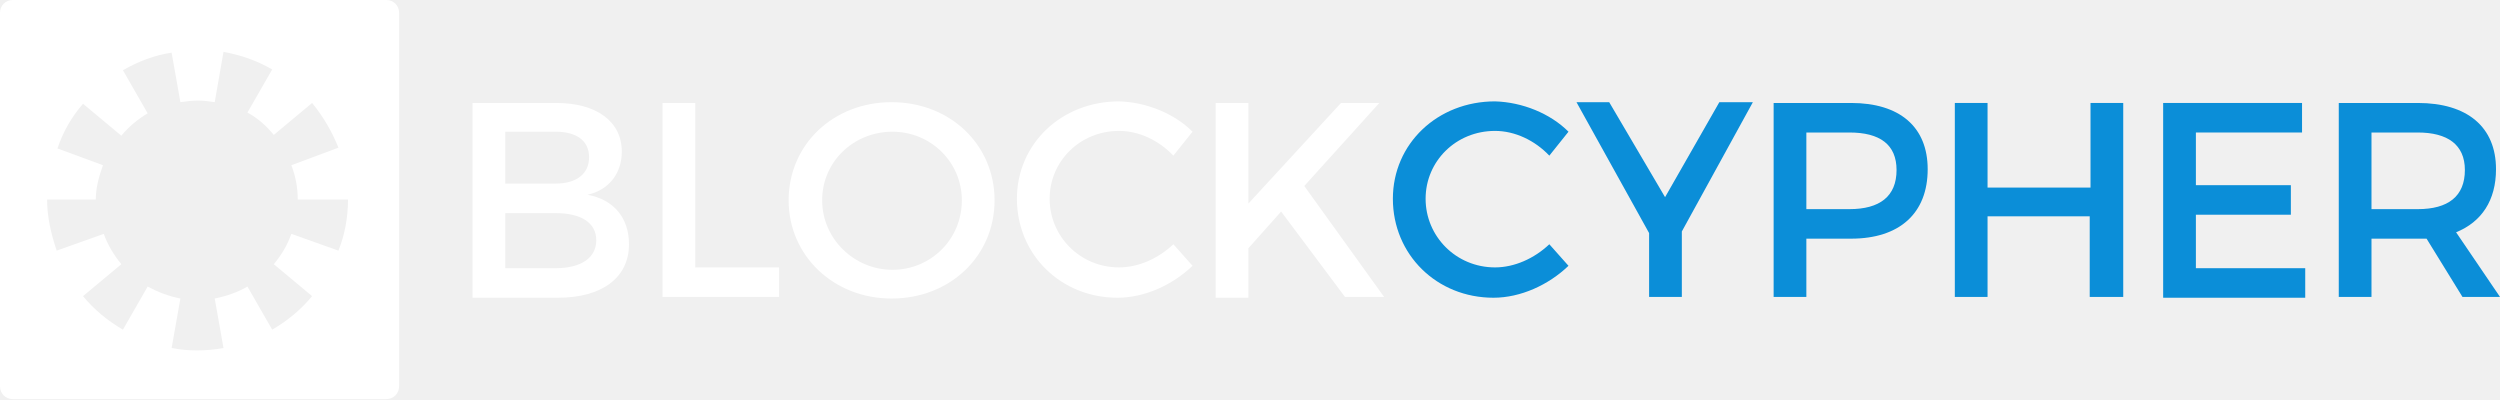
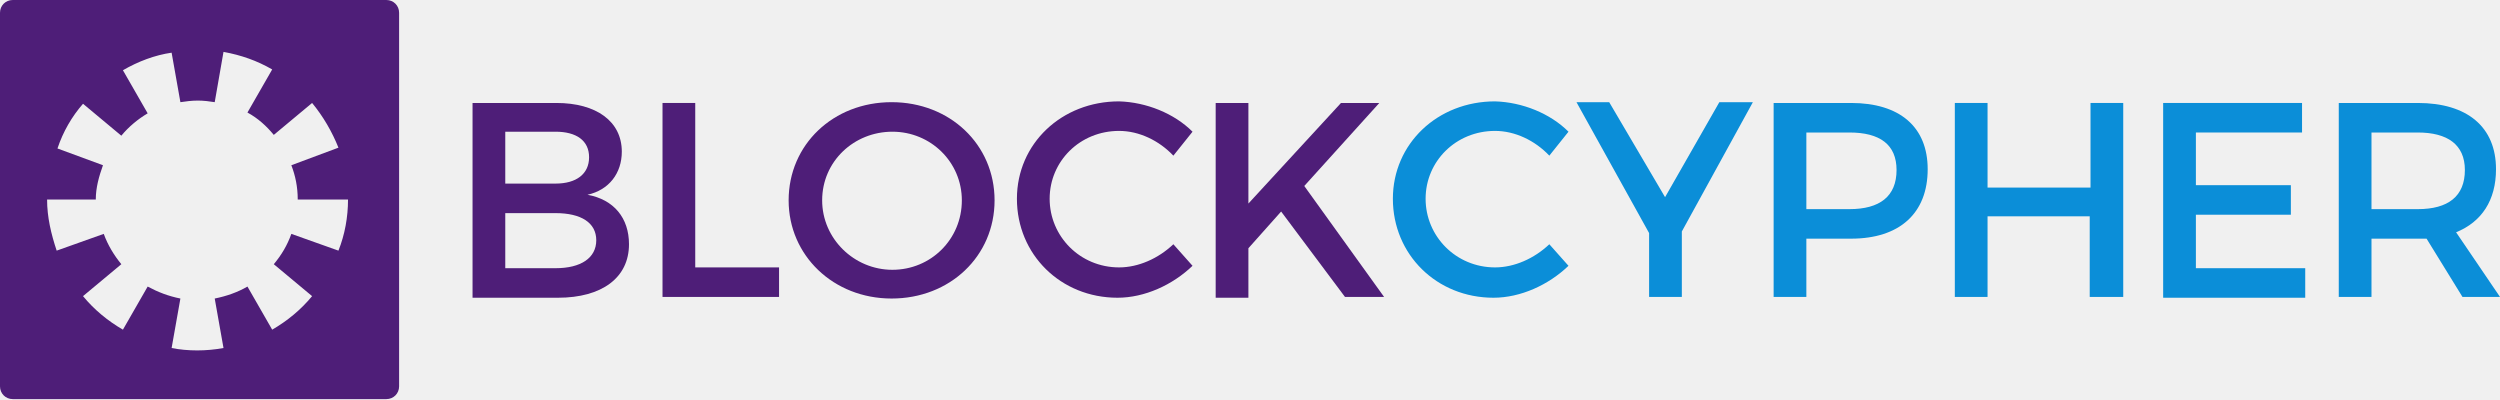
- <svg xmlns="http://www.w3.org/2000/svg" enable-background="new 180 197.9 313.2 50" version="1.1" viewBox="180 197.9 313.2 50" xml:space="preserve">
+ <svg xmlns="http://www.w3.org/2000/svg" version="1.1" id="Layer_1" x="0px" y="0px" viewBox="0 0 313.2 50" style="enable-background:new 0 0 313.2 50;" xml:space="preserve">
  <style type="text/css">
- 	.block{fill:#FFFFFF;}
- 	.cypher{fill:#0b8ed8;}
+ 	.st0{fill:#4E1E78;}
+ 	.st1{fill:#0B8ED8;}
</style>
-   <path class="block" d="m230 199.5c0-0.9-0.7-1.6-1.6-1.6h-46.8c-0.9 0-1.6 0.7-1.6 1.6v46.8c0 0.9 0.7 1.6 1.6 1.6h46.8c0.9 0 1.6-0.7 1.6-1.6v-46.8zm-7.6 29.8l-5.9-2.1c-0.5 1.4-1.2 2.6-2.2 3.8l4.8 4c-1.4 1.7-3.1 3.1-5 4.2l-3.1-5.4c-1.2 0.7-2.6 1.2-4.1 1.5l1.1 6.2c-1.1 0.2-2.2 0.3-3.3 0.3s-2.2-0.1-3.2-0.3l1.1-6.2c-1.5-0.3-2.8-0.8-4.1-1.5l-3.1 5.4c-1.9-1.1-3.6-2.5-5-4.2l4.8-4c-0.9-1.1-1.7-2.4-2.2-3.8l-5.9 2.1c-0.7-2.1-1.2-4.2-1.2-6.4h6.1c0-1.5 0.4-2.9 0.9-4.3l-5.7-2.1c0.7-2.1 1.8-4 3.2-5.6l4.8 4c0.9-1.1 2.1-2.1 3.3-2.8l-3.1-5.4c1.9-1.1 4-1.9 6.1-2.2l1.1 6.2c0.7-0.1 1.4-0.2 2.2-0.2 0.7 0 1.5 0.1 2.1 0.2l1.1-6.3c2.2 0.4 4.2 1.1 6.1 2.2l-3.1 5.4c1.3 0.7 2.4 1.7 3.3 2.8l4.8-4c1.4 1.7 2.5 3.6 3.3 5.6l-5.9 2.2c0.5 1.3 0.8 2.7 0.8 4.3h6.3c0 2.2-0.4 4.4-1.2 6.4z" />
-   <path class="block" d="m249.7 210.8c5 0 8.2 2.3 8.2 6.1 0 2.7-1.6 4.8-4.3 5.4 3.3 0.6 5.2 2.9 5.2 6.2 0 4.2-3.4 6.7-8.9 6.7h-10.7v-24.4h10.5zm-6.4 10.1h6.3c2.6 0 4.2-1.2 4.2-3.3s-1.6-3.2-4.2-3.2h-6.3v6.5zm0 10.6h6.3c3.2 0 5.1-1.3 5.1-3.5s-1.9-3.4-5.1-3.4h-6.3v6.9z" />
-   <path class="block" d="m277.6 231.4v3.7h-14.6v-24.3h4.1v20.6h10.5z" />
-   <path class="block" d="m304.6 223c0 7-5.6 12.3-12.9 12.3s-12.9-5.4-12.9-12.3c0-7 5.6-12.3 12.9-12.3s12.9 5.3 12.9 12.3zm-21.6 0c0 4.8 4 8.7 8.8 8.7s8.7-3.8 8.7-8.7c0-4.8-3.9-8.6-8.7-8.6s-8.8 3.7-8.8 8.6z" />
-   <path class="block" d="m329.4 214.4l-2.4 3c-1.8-1.9-4.3-3.1-6.8-3.1-4.9 0-8.7 3.8-8.7 8.5s3.8 8.6 8.7 8.6c2.4 0 4.9-1.1 6.8-2.9l2.4 2.7c-2.5 2.4-6 4-9.4 4-7.1 0-12.6-5.4-12.6-12.4 0-6.9 5.6-12.2 12.8-12.2 3.4 0.1 6.9 1.5 9.2 3.8z" />
-   <path class="block" d="m340.5 224.4l-4.1 4.6v6.2h-4.1v-24.4h4.1v12.6l11.6-12.6h4.8l-9.4 10.4 10 13.9h-4.9l-8-10.7z" />
-   <path class="cypher" d="m376.5 214.4l-2.4 3c-1.8-1.9-4.3-3.1-6.8-3.1-4.9 0-8.7 3.8-8.7 8.5s3.8 8.6 8.7 8.6c2.4 0 4.9-1.1 6.8-2.9l2.4 2.7c-2.5 2.4-6 4-9.4 4-7.1 0-12.6-5.4-12.6-12.4 0-6.9 5.6-12.2 12.8-12.2 3.4 0.1 6.9 1.5 9.2 3.8z" />
-   <path class="cypher" d="m390.7 235.1h-4.1v-8l-9.1-16.4h4.1l7 11.9 6.8-11.9h4.2l-8.9 16.2v8.2z" />
-   <path class="cypher" d="m411.9 210.8c6.1 0 9.6 3 9.6 8.3 0 5.5-3.5 8.7-9.6 8.7h-5.6v7.3h-4.1v-24.3h9.7zm-5.6 13.3h5.4c3.8 0 5.9-1.6 5.9-4.9 0-3.2-2.1-4.7-5.9-4.7h-5.4v9.6z" />
-   <path class="cypher" d="M441.8,235.1V225H429v10.1h-4.1v-24.3h4.1v10.6h12.9v-10.6h4.1v24.3H441.8z" />
-   <path class="cypher" d="m455.1 214.5v6.6h11.9v3.7h-11.9v6.7h13.7v3.7h-17.8v-24.4h17.4v3.7h-13.3z" />
-   <path class="cypher" d="m484 227.8h-1.1-5.8v7.3h-4.1v-24.3h9.9c6.2 0 9.8 3 9.8 8.3 0 3.9-1.8 6.6-5 7.9l5.5 8.1h-4.7l-4.5-7.3zm-1.1-3.7c3.8 0 5.9-1.6 5.9-4.9 0-3.2-2.2-4.7-5.9-4.7h-5.8v9.6h5.8z" />
+   <g>
+     <path class="st0" d="M50,1.6C50,0.7,49.3,0,48.4,0H1.6C0.7,0,0,0.7,0,1.6v46.8C0,49.3,0.7,50,1.6,50h46.8c0.9,0,1.6-0.7,1.6-1.6   V1.6z M42.4,31.4l-5.9-2.1c-0.5,1.4-1.2,2.6-2.2,3.8l4.8,4c-1.4,1.7-3.1,3.1-5,4.2L31,35.9c-1.2,0.7-2.6,1.2-4.1,1.5l1.1,6.2   c-1.1,0.2-2.2,0.3-3.3,0.3s-2.2-0.1-3.2-0.3l1.1-6.2c-1.5-0.3-2.8-0.8-4.1-1.5l-3.1,5.4c-1.9-1.1-3.6-2.5-5-4.2l4.8-4   c-0.9-1.1-1.7-2.4-2.2-3.8l-5.9,2.1c-0.7-2.1-1.2-4.2-1.2-6.4H12c0-1.5,0.4-2.9,0.9-4.3l-5.7-2.1c0.7-2.1,1.8-4,3.2-5.6l4.8,4   c0.9-1.1,2.1-2.1,3.3-2.8l-3.1-5.4c1.9-1.1,4-1.9,6.1-2.2l1.1,6.2c0.7-0.1,1.4-0.2,2.2-0.2c0.7,0,1.5,0.1,2.1,0.2L28,6.5   c2.2,0.4,4.2,1.1,6.1,2.2L31,14.1c1.3,0.7,2.4,1.7,3.3,2.8l4.8-4c1.4,1.7,2.5,3.6,3.3,5.6l-5.9,2.2c0.5,1.3,0.8,2.7,0.8,4.3h6.3   C43.6,27.2,43.2,29.4,42.4,31.4L42.4,31.4z" />
+     <path class="st0" d="M69.7,12.9c5,0,8.2,2.3,8.2,6.1c0,2.7-1.6,4.8-4.3,5.4c3.3,0.6,5.2,2.9,5.2,6.2c0,4.2-3.4,6.7-8.9,6.7H59.2   V12.9H69.7z M63.3,23h6.3c2.6,0,4.2-1.2,4.2-3.3s-1.6-3.2-4.2-3.2h-6.3V23z M63.3,33.6h6.3c3.2,0,5.1-1.3,5.1-3.5s-1.9-3.4-5.1-3.4   h-6.3V33.6z" />
+     <path class="st0" d="M97.6,33.5v3.7H83V12.9h4.1v20.6H97.6z" />
+     <path class="st0" d="M124.6,25.1c0,7-5.6,12.3-12.9,12.3S98.8,32,98.8,25.1c0-7,5.6-12.3,12.9-12.3S124.6,18.1,124.6,25.1z    M103,25.1c0,4.8,4,8.7,8.8,8.7s8.7-3.8,8.7-8.7c0-4.8-3.9-8.6-8.7-8.6S103,20.2,103,25.1z" />
+     <path class="st0" d="M149.4,16.5l-2.4,3c-1.8-1.9-4.3-3.1-6.8-3.1c-4.9,0-8.7,3.8-8.7,8.5s3.8,8.6,8.7,8.6c2.4,0,4.9-1.1,6.8-2.9   l2.4,2.7c-2.5,2.4-6,4-9.4,4c-7.1,0-12.6-5.4-12.6-12.4c0-6.9,5.6-12.2,12.8-12.2C143.6,12.8,147.1,14.2,149.4,16.5L149.4,16.5z" />
+     <path class="st0" d="M160.5,26.5l-4.1,4.6v6.2h-4.1V12.9h4.1v12.6L168,12.9h4.8l-9.4,10.4l10,13.9h-4.9L160.5,26.5z" />
+   </g>
+   <path class="st1" d="M196.5,16.5l-2.4,3c-1.8-1.9-4.3-3.1-6.8-3.1c-4.9,0-8.7,3.8-8.7,8.5s3.8,8.6,8.7,8.6c2.4,0,4.9-1.1,6.8-2.9  l2.4,2.7c-2.5,2.4-6,4-9.4,4c-7.1,0-12.6-5.4-12.6-12.4c0-6.9,5.6-12.2,12.8-12.2C190.7,12.8,194.2,14.2,196.5,16.5L196.5,16.5z" />
+   <path class="st1" d="M210.7,37.2h-4.1v-8l-9.1-16.4h4.1l7,11.9l6.8-11.9h4.2L210.7,29V37.2z" />
+   <path class="st1" d="M231.9,12.9c6.1,0,9.6,3,9.6,8.3c0,5.5-3.5,8.7-9.6,8.7h-5.6v7.3h-4.1V12.9H231.9z M226.3,26.2h5.4  c3.8,0,5.9-1.6,5.9-4.9c0-3.2-2.1-4.7-5.9-4.7h-5.4V26.2z" />
+   <path class="st1" d="M261.8,37.2V27.1H249v10.1h-4.1V12.9h4.1v10.6h12.9V12.9h4.1v24.3H261.8z" />
+   <path class="st1" d="M275.1,16.6v6.6H287v3.7h-11.9v6.7h13.7v3.7H271V12.9h17.4v3.7H275.1z" />
+   <path class="st1" d="M304,29.9h-1.1h-5.8v7.3H293V12.9h9.9c6.2,0,9.8,3,9.8,8.3c0,3.9-1.8,6.6-5,7.9l5.5,8.1h-4.7L304,29.9z   M302.9,26.2c3.8,0,5.9-1.6,5.9-4.9c0-3.2-2.2-4.7-5.9-4.7h-5.8v9.6L302.9,26.2z" />
</svg>
